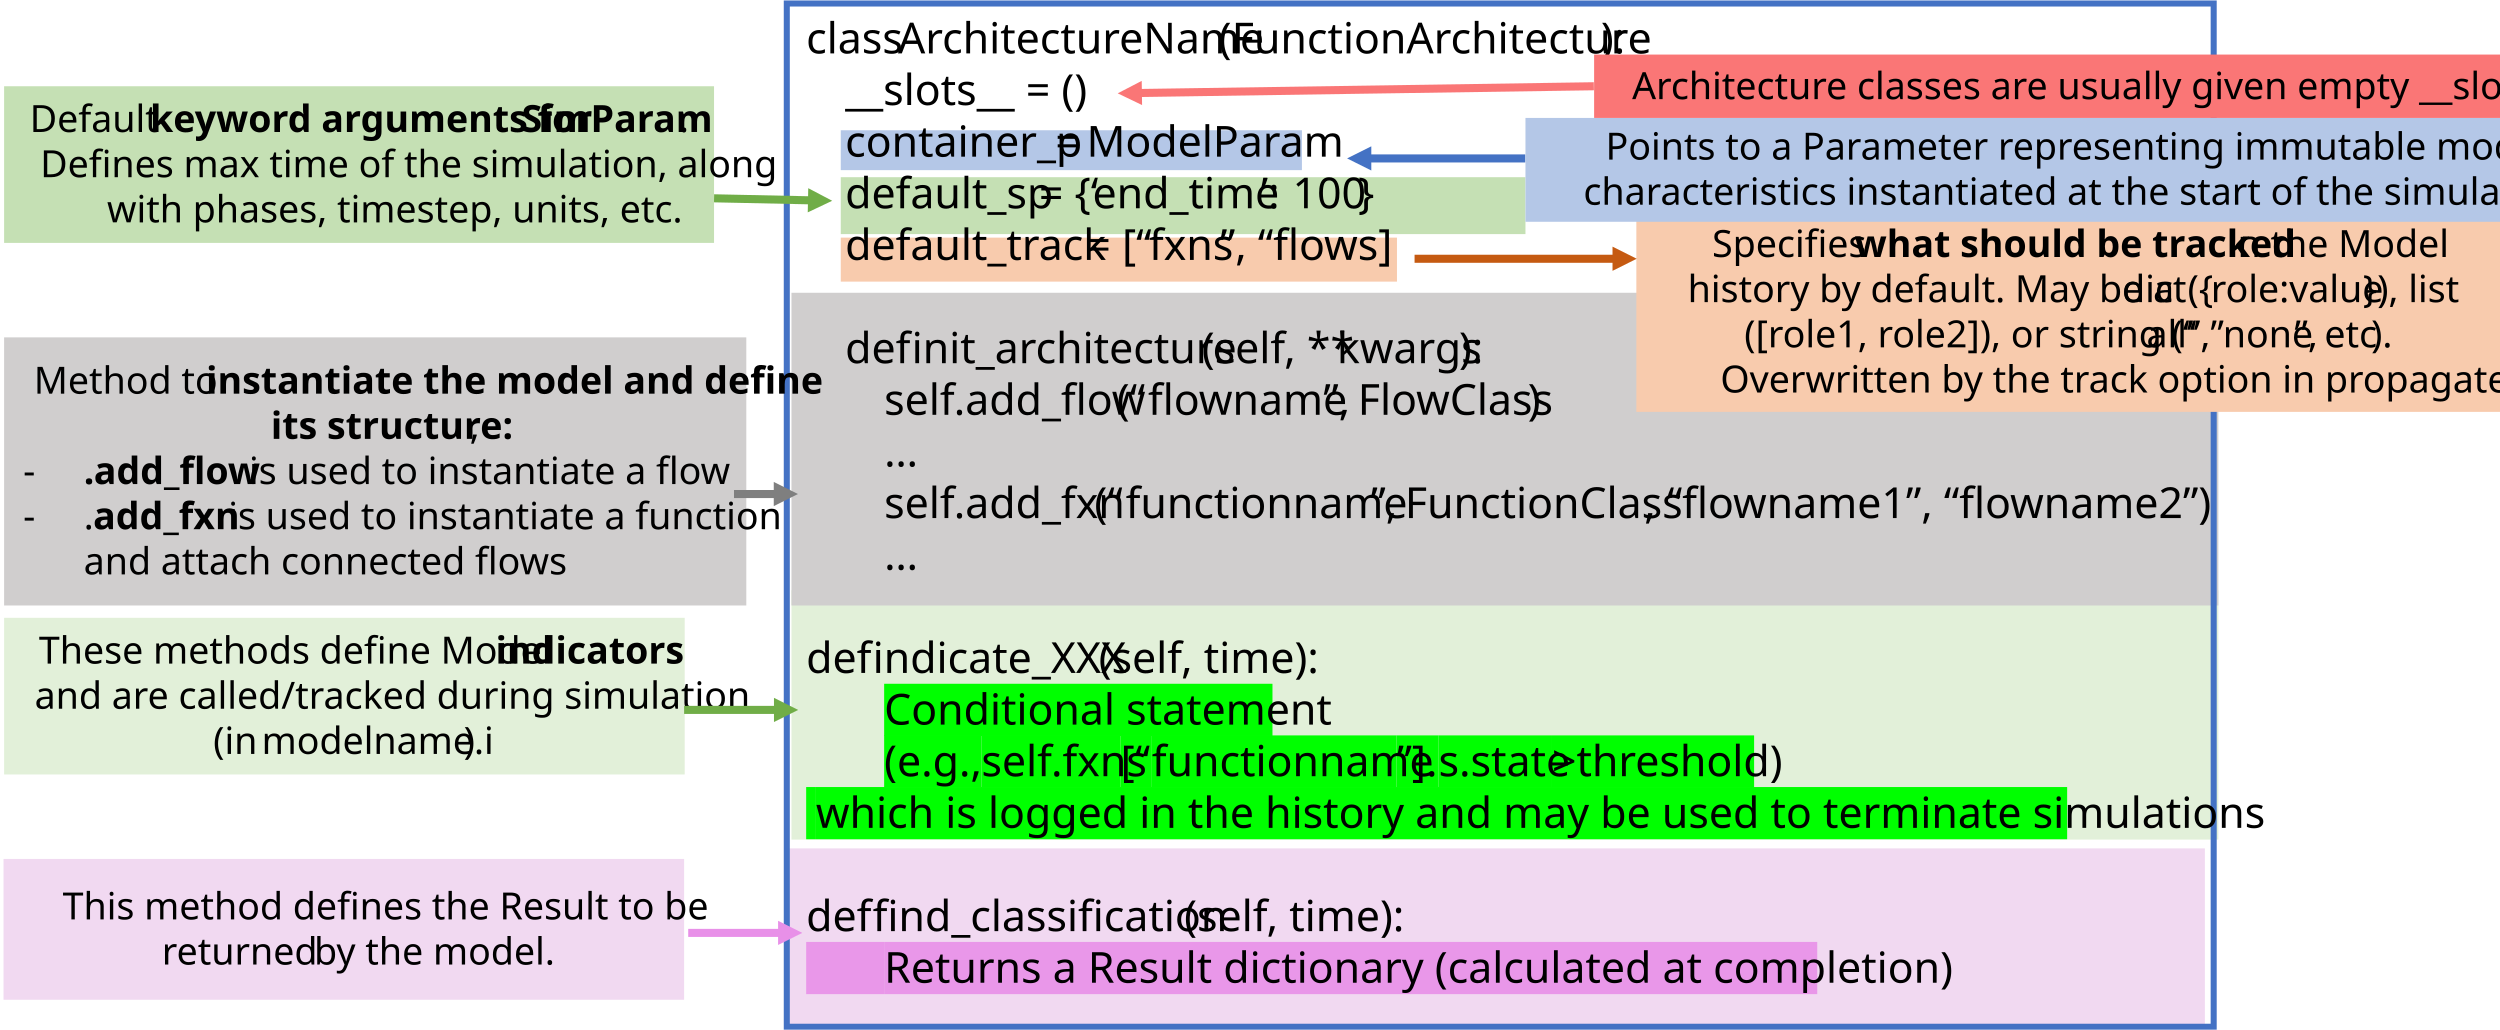
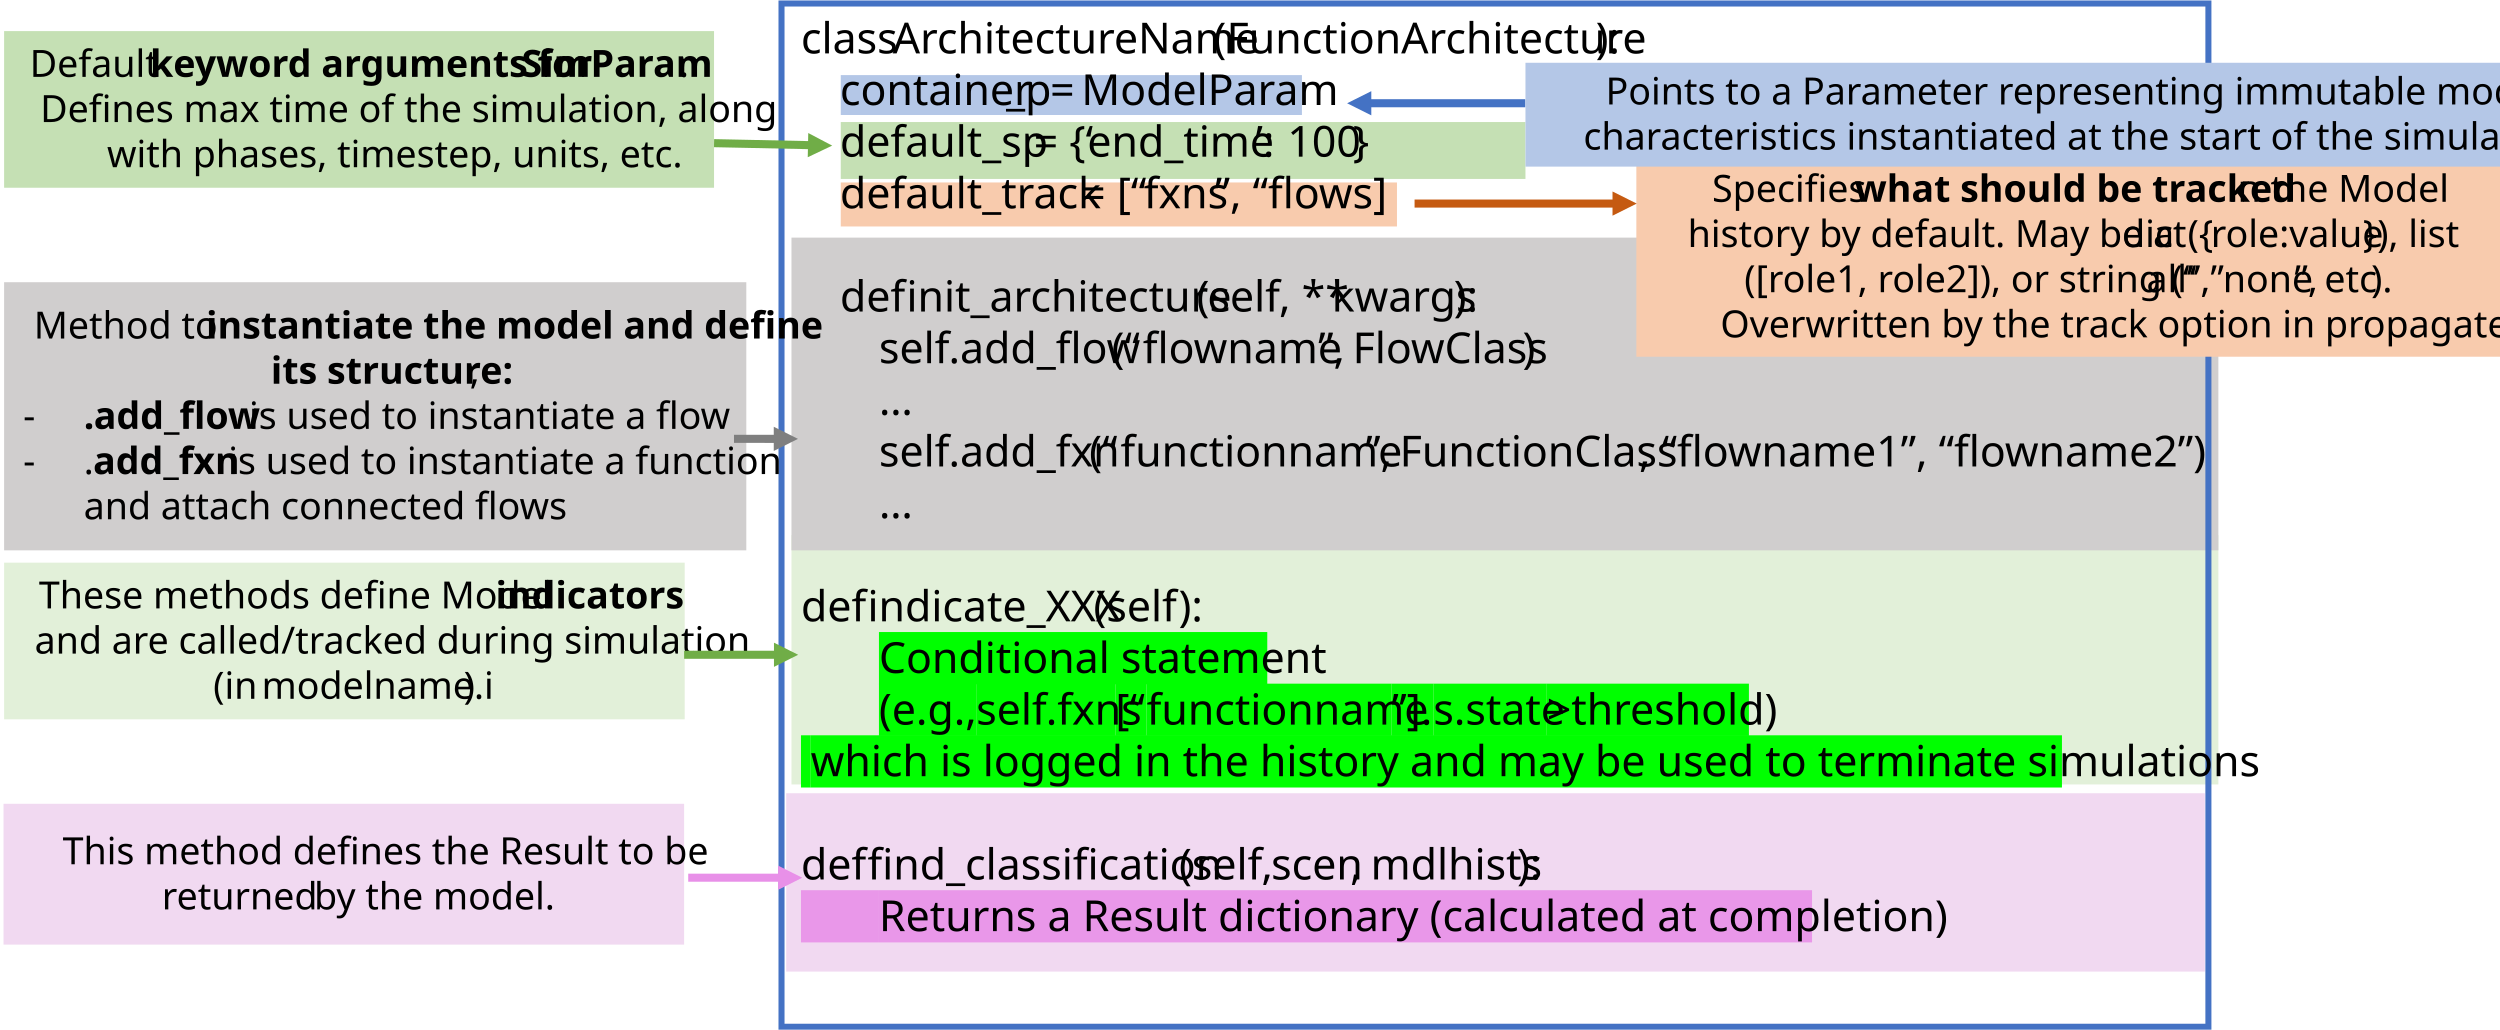
<svg xmlns="http://www.w3.org/2000/svg" width="4261" height="1755" xml:space="preserve" overflow="hidden">
-   <g transform="translate(-68 -232)">
+   <g transform="translate(-68 -326)">
    <rect x="1417" y="1238" width="2432" height="425" fill="#E2F0D9" />
    <rect x="1408" y="1678" width="2418" height="304" fill="#F1D9F1" />
    <rect x="1417" y="731" width="2432" height="533" fill="#D0CECE" />
    <rect x="1501" y="637" width="948" height="75" fill="#F8CBAD" />
    <rect x="1501" y="534" width="1167" height="97" fill="#C5E0B4" />
    <rect x="1501" y="454" width="786" height="68" fill="#B4C7E7" />
-     <rect x="1409" y="238" width="2432" height="1744" stroke="#4472C4" stroke-width="10.312" stroke-miterlimit="8" fill="none" />
-     <path d="M1574.95 1397.42 2236.8 1397.42 2236.8 1486.42 1574.95 1486.42Z" fill="#00FF00" fill-rule="evenodd" />
-     <path d="M1574.95 1485.42 1740.73 1485.42 1740.73 1574.42 1574.95 1574.42Z" fill="#00FF00" fill-rule="evenodd" />
-     <path d="M1740.73 1485.42 1977.89 1485.42 1977.89 1574.42 1740.73 1574.42Z" fill="#00FF00" fill-rule="evenodd" />
-     <path d="M1977.89 1485.42 2031.17 1485.42 2031.17 1574.42 1977.89 1574.42Z" fill="#00FF00" fill-rule="evenodd" />
-     <path d="M2031.17 1485.42 2448.26 1485.42 2448.26 1574.42 2031.17 1574.42Z" fill="#00FF00" fill-rule="evenodd" />
-     <path d="M2448.26 1485.42 2519.87 1485.42 2519.87 1574.42 2448.26 1574.42Z" fill="#00FF00" fill-rule="evenodd" />
-     <path d="M2519.87 1485.42 2713.2 1485.42 2713.2 1574.42 2519.87 1574.42Z" fill="#00FF00" fill-rule="evenodd" />
-     <path d="M2713.2 1485.42 3057.7 1485.42 3057.7 1574.42 2713.2 1574.42Z" fill="#00FF00" fill-rule="evenodd" />
-     <path d="M1442.03 1573.42 1458.65 1573.42 1458.65 1662.42 1442.03 1662.42Z" fill="#00FF00" fill-rule="evenodd" />
-     <path d="M1458.65 1573.42 3591.25 1573.42 3591.25 1662.42 1458.65 1662.42Z" fill="#00FF00" fill-rule="evenodd" />
-     <path d="M1442.03 1837.42 1574.95 1837.42 1574.95 1926.42 1442.03 1926.42Z" fill="#E997E9" fill-rule="evenodd" />
-     <path d="M1574.95 1837.42 3165.3 1837.42 3165.3 1926.42 1574.95 1926.42Z" fill="#E997E9" fill-rule="evenodd" />
-     <text font-family="Calibri,Calibri_MSFontService,sans-serif" font-weight="400" font-size="73" transform="matrix(1 0 0 1 1442.03 323)">class </text>
-     <text font-family="Calibri,Calibri_MSFontService,sans-serif" font-weight="400" font-size="73" transform="matrix(1 0 0 1 1598.44 323)">ArchitectureName</text>
-     <text font-family="Calibri,Calibri_MSFontService,sans-serif" font-weight="400" font-size="73" transform="matrix(1 0 0 1 2145.05 323)">(</text>
-     <text font-family="Calibri,Calibri_MSFontService,sans-serif" font-weight="400" font-size="73" transform="matrix(1 0 0 1 2167.39 323)">FunctionArchitecture</text>
-     <text font-family="Calibri,Calibri_MSFontService,sans-serif" font-weight="400" font-size="73" transform="matrix(1 0 0 1 2796.5 323)">):</text>
-     <text font-family="Calibri,Calibri_MSFontService,sans-serif" font-weight="400" font-size="73" transform="matrix(1 0 0 1 1508.49 411)">__slots__ = ()</text>
-     <text font-family="Calibri,Calibri_MSFontService,sans-serif" font-weight="400" font-size="73" transform="matrix(1 0 0 1 1508.49 499)">container_p</text>
-     <text font-family="Calibri,Calibri_MSFontService,sans-serif" font-weight="400" font-size="73" transform="matrix(1 0 0 1 1866.65 499)">= </text>
-     <text font-family="Calibri,Calibri_MSFontService,sans-serif" font-weight="400" font-size="73" transform="matrix(1 0 0 1 1919.94 499)">ModelParam</text>
-     <text font-family="Calibri,Calibri_MSFontService,sans-serif" font-weight="400" font-size="73" transform="matrix(1 0 0 1 1508.49 587)">default_sp</text>
-     <text font-family="Calibri,Calibri_MSFontService,sans-serif" font-weight="400" font-size="73" transform="matrix(1 0 0 1 1838.7 587)">= {‘</text>
-     <text font-family="Calibri,Calibri_MSFontService,sans-serif" font-weight="400" font-size="73" transform="matrix(1 0 0 1 1930.11 587)">end_time</text>
-     <text font-family="Calibri,Calibri_MSFontService,sans-serif" font-weight="400" font-size="73" transform="matrix(1 0 0 1 2216.57 587)">’:</text>
-     <text font-family="Calibri,Calibri_MSFontService,sans-serif" font-weight="400" font-size="73" transform="matrix(1 0 0 1 2271 587)">100</text>
-     <text font-family="Calibri,Calibri_MSFontService,sans-serif" font-weight="400" font-size="73" transform="matrix(1 0 0 1 2382.71 587)">}</text>
-     <text font-family="Calibri,Calibri_MSFontService,sans-serif" font-weight="400" font-size="73" transform="matrix(1 0 0 1 1508.49 675)">default_track</text>
-     <text font-family="Calibri,Calibri_MSFontService,sans-serif" font-weight="400" font-size="73" transform="matrix(1 0 0 1 1919.68 675)">= [“</text>
-     <text font-family="Calibri,Calibri_MSFontService,sans-serif" font-weight="400" font-size="73" transform="matrix(1 0 0 1 2026.25 675)">fxns</text>
-     <text font-family="Calibri,Calibri_MSFontService,sans-serif" font-weight="400" font-size="73" transform="matrix(1 0 0 1 2147.13 675)">”, “flows]</text>
-     <text font-family="Calibri,Calibri_MSFontService,sans-serif" font-weight="400" font-size="73" transform="matrix(1 0 0 1 1508.49 851)">def </text>
-     <text font-family="Calibri,Calibri_MSFontService,sans-serif" font-weight="400" font-size="73" transform="matrix(1 0 0 1 1621.86 851)">init_architecture</text>
-     <text font-family="Calibri,Calibri_MSFontService,sans-serif" font-weight="400" font-size="73" transform="matrix(1 0 0 1 2116.33 851)">(self, **</text>
-     <text font-family="Calibri,Calibri_MSFontService,sans-serif" font-weight="400" font-size="73" transform="matrix(1 0 0 1 2346.71 851)">kwargs</text>
-     <text font-family="Calibri,Calibri_MSFontService,sans-serif" font-weight="400" font-size="73" transform="matrix(1 0 0 1 2554.57 851)">):</text>
-     <text font-family="Calibri,Calibri_MSFontService,sans-serif" font-weight="400" font-size="73" transform="matrix(1 0 0 1 1574.95 939)">self.add_flow</text>
-     <text font-family="Calibri,Calibri_MSFontService,sans-serif" font-weight="400" font-size="73" transform="matrix(1 0 0 1 1971.38 939)">(“</text>
-     <text font-family="Calibri,Calibri_MSFontService,sans-serif" font-weight="400" font-size="73" transform="matrix(1 0 0 1 2024.66 939)">flowname</text>
-     <text font-family="Calibri,Calibri_MSFontService,sans-serif" font-weight="400" font-size="73" transform="matrix(1 0 0 1 2323.43 939)">”, </text>
-     <text font-family="Calibri,Calibri_MSFontService,sans-serif" font-weight="400" font-size="73" transform="matrix(1 0 0 1 2382.23 939)">FlowClass</text>
-     <text font-family="Calibri,Calibri_MSFontService,sans-serif" font-weight="400" font-size="73" transform="matrix(1 0 0 1 2671.83 939)">)</text>
-     <text font-family="Calibri,Calibri_MSFontService,sans-serif" font-weight="400" font-size="73" transform="matrix(1 0 0 1 1574.95 1027)">…</text>
-     <text font-family="Calibri,Calibri_MSFontService,sans-serif" font-weight="400" font-size="73" transform="matrix(1 0 0 1 1574.95 1115)">self.add_fxn</text>
-     <text font-family="Calibri,Calibri_MSFontService,sans-serif" font-weight="400" font-size="73" transform="matrix(1 0 0 1 1933.3 1115)">(“</text>
-     <text font-family="Calibri,Calibri_MSFontService,sans-serif" font-weight="400" font-size="73" transform="matrix(1 0 0 1 1986.58 1115)">functionname</text>
-     <text font-family="Calibri,Calibri_MSFontService,sans-serif" font-weight="400" font-size="73" transform="matrix(1 0 0 1 2403.66 1115)">”, </text>
-     <text font-family="Calibri,Calibri_MSFontService,sans-serif" font-weight="400" font-size="73" transform="matrix(1 0 0 1 2462.46 1115)">FunctionClass</text>
-     <text font-family="Calibri,Calibri_MSFontService,sans-serif" font-weight="400" font-size="73" transform="matrix(1 0 0 1 2870.38 1115)">, “flowname1”, “flowname2”)</text>
-     <text font-family="Calibri,Calibri_MSFontService,sans-serif" font-weight="400" font-size="73" transform="matrix(1 0 0 1 1574.95 1203)">…</text>
-     <text font-family="Calibri,Calibri_MSFontService,sans-serif" font-weight="400" font-size="73" transform="matrix(1 0 0 1 1442.03 1379)">def </text>
-     <text font-family="Calibri,Calibri_MSFontService,sans-serif" font-weight="400" font-size="73" transform="matrix(1 0 0 1 1555.4 1379)">indicate_XXX</text>
-     <text font-family="Calibri,Calibri_MSFontService,sans-serif" font-weight="400" font-size="73" transform="matrix(1 0 0 1 1940.61 1379)">(self, time):</text>
-     <text font-family="Calibri,Calibri_MSFontService,sans-serif" font-weight="400" font-size="73" transform="matrix(1 0 0 1 1574.95 1467)">Conditional statement</text>
-     <text font-family="Calibri,Calibri_MSFontService,sans-serif" font-weight="400" font-size="73" transform="matrix(1 0 0 1 1574.95 1555)">(e.g., </text>
-     <text font-family="Calibri,Calibri_MSFontService,sans-serif" font-weight="400" font-size="73" transform="matrix(1 0 0 1 1740.73 1555)">self.fxns</text>
-     <text font-family="Calibri,Calibri_MSFontService,sans-serif" font-weight="400" font-size="73" transform="matrix(1 0 0 1 1977.89 1555)">[“</text>
-     <text font-family="Calibri,Calibri_MSFontService,sans-serif" font-weight="400" font-size="73" transform="matrix(1 0 0 1 2031.17 1555)">functionname</text>
-     <text font-family="Calibri,Calibri_MSFontService,sans-serif" font-weight="400" font-size="73" transform="matrix(1 0 0 1 2448.26 1555)">”].</text>
-     <text font-family="Calibri,Calibri_MSFontService,sans-serif" font-weight="400" font-size="73" transform="matrix(1 0 0 1 2519.87 1555)">s.state</text>
-     <text font-family="Calibri,Calibri_MSFontService,sans-serif" font-weight="400" font-size="73" transform="matrix(1 0 0 1 2713.2 1555)">&gt;threshold)</text>
-     <text font-family="Calibri,Calibri_MSFontService,sans-serif" font-weight="400" font-size="73" transform="matrix(1 0 0 1 1442.03 1643)"> </text>
-     <text font-family="Calibri,Calibri_MSFontService,sans-serif" font-weight="400" font-size="73" transform="matrix(1 0 0 1 1458.65 1643)">which is logged in the history and may be used to terminate simulations</text>
-     <text font-family="Calibri,Calibri_MSFontService,sans-serif" font-weight="400" font-size="73" transform="matrix(1 0 0 1 1442.03 1819)">def </text>
-     <text font-family="Calibri,Calibri_MSFontService,sans-serif" font-weight="400" font-size="73" transform="matrix(1 0 0 1 1555.4 1819)">find_classification</text>
-     <text font-family="Calibri,Calibri_MSFontService,sans-serif" font-weight="400" font-size="73" transform="matrix(1 0 0 1 2086.33 1819)">(self, time):</text>
-     <text font-family="Calibri,Calibri_MSFontService,sans-serif" font-weight="400" font-size="73" transform="matrix(1 0 0 1 1442.03 1907)">        </text>
-     <text font-family="Calibri,Calibri_MSFontService,sans-serif" font-weight="400" font-size="73" transform="matrix(1 0 0 1 1574.95 1907)">Returns a Result dictionary (calculated at completion)</text>
+     <rect x="1400" y="332" width="2432" height="1744" stroke="#4472C4" stroke-width="10.312" stroke-miterlimit="8" fill="none" />
+     <path d="M1566.08 1403.24 2227.94 1403.24 2227.94 1492.24 1566.08 1492.24Z" fill="#00FF00" fill-rule="evenodd" />
+     <path d="M1566.08 1491.24 1731.86 1491.24 1731.86 1580.24 1566.08 1580.24Z" fill="#00FF00" fill-rule="evenodd" />
+     <path d="M1731.86 1491.24 1969.03 1491.24 1969.03 1580.24 1731.86 1580.24Z" fill="#00FF00" fill-rule="evenodd" />
+     <path d="M1969.03 1491.24 2022.31 1491.24 2022.31 1580.24 1969.03 1580.24Z" fill="#00FF00" fill-rule="evenodd" />
+     <path d="M2022.31 1491.24 2439.39 1491.24 2439.39 1580.24 2022.31 1580.24Z" fill="#00FF00" fill-rule="evenodd" />
+     <path d="M2439.39 1491.24 2511.01 1491.24 2511.01 1580.24 2439.39 1580.24Z" fill="#00FF00" fill-rule="evenodd" />
+     <path d="M2511.01 1491.24 2704.33 1491.24 2704.33 1580.24 2511.01 1580.24Z" fill="#00FF00" fill-rule="evenodd" />
+     <path d="M2704.33 1491.24 3048.84 1491.24 3048.84 1580.24 2704.33 1580.24Z" fill="#00FF00" fill-rule="evenodd" />
+     <path d="M1433.17 1579.24 1449.78 1579.24 1449.78 1668.24 1433.17 1668.24Z" fill="#00FF00" fill-rule="evenodd" />
+     <path d="M1449.78 1579.24 3582.38 1579.24 3582.38 1668.24 1449.78 1668.24Z" fill="#00FF00" fill-rule="evenodd" />
+     <path d="M1433.17 1843.24 1566.08 1843.24 1566.08 1932.24 1433.17 1932.24Z" fill="#E997E9" fill-rule="evenodd" />
+     <path d="M1566.08 1843.24 3156.43 1843.24 3156.43 1932.24 1566.08 1932.24Z" fill="#E997E9" fill-rule="evenodd" />
+     <text font-family="Calibri,Calibri_MSFontService,sans-serif" font-weight="400" font-size="73" transform="matrix(1 0 0 1 1433.17 417)">class </text>
+     <text font-family="Calibri,Calibri_MSFontService,sans-serif" font-weight="400" font-size="73" transform="matrix(1 0 0 1 1589.57 417)">ArchitectureName</text>
+     <text font-family="Calibri,Calibri_MSFontService,sans-serif" font-weight="400" font-size="73" transform="matrix(1 0 0 1 2136.18 417)">(</text>
+     <text font-family="Calibri,Calibri_MSFontService,sans-serif" font-weight="400" font-size="73" transform="matrix(1 0 0 1 2158.53 417)">FunctionArchitecture</text>
+     <text font-family="Calibri,Calibri_MSFontService,sans-serif" font-weight="400" font-size="73" transform="matrix(1 0 0 1 2787.63 417)">):</text>
+     <text font-family="Calibri,Calibri_MSFontService,sans-serif" font-weight="400" font-size="73" transform="matrix(1 0 0 1 1499.63 505)">container</text>
+     <text font-family="Calibri,Calibri_MSFontService,sans-serif" font-weight="400" font-size="73" transform="matrix(1 0 0 1 1782.74 505)">_p</text>
+     <text font-family="Calibri,Calibri_MSFontService,sans-serif" font-weight="400" font-size="73" transform="matrix(1 0 0 1 1857.79 505)">= </text>
+     <text font-family="Calibri,Calibri_MSFontService,sans-serif" font-weight="400" font-size="73" transform="matrix(1 0 0 1 1911.07 505)">ModelParam</text>
+     <text font-family="Calibri,Calibri_MSFontService,sans-serif" font-weight="400" font-size="73" transform="matrix(1 0 0 1 1499.63 593)">default_sp</text>
+     <text font-family="Calibri,Calibri_MSFontService,sans-serif" font-weight="400" font-size="73" transform="matrix(1 0 0 1 1829.83 593)">= {‘</text>
+     <text font-family="Calibri,Calibri_MSFontService,sans-serif" font-weight="400" font-size="73" transform="matrix(1 0 0 1 1921.25 593)">end_time</text>
+     <text font-family="Calibri,Calibri_MSFontService,sans-serif" font-weight="400" font-size="73" transform="matrix(1 0 0 1 2207.7 593)">’:</text>
+     <text font-family="Calibri,Calibri_MSFontService,sans-serif" font-weight="400" font-size="73" transform="matrix(1 0 0 1 2262.13 593)">100</text>
+     <text font-family="Calibri,Calibri_MSFontService,sans-serif" font-weight="400" font-size="73" transform="matrix(1 0 0 1 2373.85 593)">}</text>
+     <text font-family="Calibri,Calibri_MSFontService,sans-serif" font-weight="400" font-size="73" transform="matrix(1 0 0 1 1499.63 681)">default_track</text>
+     <text font-family="Calibri,Calibri_MSFontService,sans-serif" font-weight="400" font-size="73" transform="matrix(1 0 0 1 1910.82 681)">= [“</text>
+     <text font-family="Calibri,Calibri_MSFontService,sans-serif" font-weight="400" font-size="73" transform="matrix(1 0 0 1 2017.38 681)">fxns</text>
+     <text font-family="Calibri,Calibri_MSFontService,sans-serif" font-weight="400" font-size="73" transform="matrix(1 0 0 1 2138.27 681)">”, “flows]</text>
+     <text font-family="Calibri,Calibri_MSFontService,sans-serif" font-weight="400" font-size="73" transform="matrix(1 0 0 1 1499.63 857)">def </text>
+     <text font-family="Calibri,Calibri_MSFontService,sans-serif" font-weight="400" font-size="73" transform="matrix(1 0 0 1 1612.99 857)">init_architecture</text>
+     <text font-family="Calibri,Calibri_MSFontService,sans-serif" font-weight="400" font-size="73" transform="matrix(1 0 0 1 2107.47 857)">(self, **</text>
+     <text font-family="Calibri,Calibri_MSFontService,sans-serif" font-weight="400" font-size="73" transform="matrix(1 0 0 1 2337.85 857)">kwargs</text>
+     <text font-family="Calibri,Calibri_MSFontService,sans-serif" font-weight="400" font-size="73" transform="matrix(1 0 0 1 2545.7 857)">):</text>
+     <text font-family="Calibri,Calibri_MSFontService,sans-serif" font-weight="400" font-size="73" transform="matrix(1 0 0 1 1566.08 945)">self.add_flow</text>
+     <text font-family="Calibri,Calibri_MSFontService,sans-serif" font-weight="400" font-size="73" transform="matrix(1 0 0 1 1962.52 945)">(“</text>
+     <text font-family="Calibri,Calibri_MSFontService,sans-serif" font-weight="400" font-size="73" transform="matrix(1 0 0 1 2015.8 945)">flowname</text>
+     <text font-family="Calibri,Calibri_MSFontService,sans-serif" font-weight="400" font-size="73" transform="matrix(1 0 0 1 2314.57 945)">”, </text>
+     <text font-family="Calibri,Calibri_MSFontService,sans-serif" font-weight="400" font-size="73" transform="matrix(1 0 0 1 2373.37 945)">FlowClass</text>
+     <text font-family="Calibri,Calibri_MSFontService,sans-serif" font-weight="400" font-size="73" transform="matrix(1 0 0 1 2662.97 945)">)</text>
+     <text font-family="Calibri,Calibri_MSFontService,sans-serif" font-weight="400" font-size="73" transform="matrix(1 0 0 1 1566.08 1033)">…</text>
+     <text font-family="Calibri,Calibri_MSFontService,sans-serif" font-weight="400" font-size="73" transform="matrix(1 0 0 1 1566.08 1121)">self.add_fxn</text>
+     <text font-family="Calibri,Calibri_MSFontService,sans-serif" font-weight="400" font-size="73" transform="matrix(1 0 0 1 1924.43 1121)">(“</text>
+     <text font-family="Calibri,Calibri_MSFontService,sans-serif" font-weight="400" font-size="73" transform="matrix(1 0 0 1 1977.71 1121)">functionname</text>
+     <text font-family="Calibri,Calibri_MSFontService,sans-serif" font-weight="400" font-size="73" transform="matrix(1 0 0 1 2394.8 1121)">”, </text>
+     <text font-family="Calibri,Calibri_MSFontService,sans-serif" font-weight="400" font-size="73" transform="matrix(1 0 0 1 2453.6 1121)">FunctionClass</text>
+     <text font-family="Calibri,Calibri_MSFontService,sans-serif" font-weight="400" font-size="73" transform="matrix(1 0 0 1 2861.52 1121)">, “flowname1”, “flowname2”)</text>
+     <text font-family="Calibri,Calibri_MSFontService,sans-serif" font-weight="400" font-size="73" transform="matrix(1 0 0 1 1566.08 1209)">…</text>
+     <text font-family="Calibri,Calibri_MSFontService,sans-serif" font-weight="400" font-size="73" transform="matrix(1 0 0 1 1433.17 1385)">def </text>
+     <text font-family="Calibri,Calibri_MSFontService,sans-serif" font-weight="400" font-size="73" transform="matrix(1 0 0 1 1546.54 1385)">indicate_XXX</text>
+     <text font-family="Calibri,Calibri_MSFontService,sans-serif" font-weight="400" font-size="73" transform="matrix(1 0 0 1 1931.74 1385)">(self):</text>
+     <text font-family="Calibri,Calibri_MSFontService,sans-serif" font-weight="400" font-size="73" transform="matrix(1 0 0 1 1566.08 1473)">Conditional statement</text>
+     <text font-family="Calibri,Calibri_MSFontService,sans-serif" font-weight="400" font-size="73" transform="matrix(1 0 0 1 1566.08 1561)">(e.g., </text>
+     <text font-family="Calibri,Calibri_MSFontService,sans-serif" font-weight="400" font-size="73" transform="matrix(1 0 0 1 1731.86 1561)">self.fxns</text>
+     <text font-family="Calibri,Calibri_MSFontService,sans-serif" font-weight="400" font-size="73" transform="matrix(1 0 0 1 1969.03 1561)">[“</text>
+     <text font-family="Calibri,Calibri_MSFontService,sans-serif" font-weight="400" font-size="73" transform="matrix(1 0 0 1 2022.31 1561)">functionname</text>
+     <text font-family="Calibri,Calibri_MSFontService,sans-serif" font-weight="400" font-size="73" transform="matrix(1 0 0 1 2439.39 1561)">”].</text>
+     <text font-family="Calibri,Calibri_MSFontService,sans-serif" font-weight="400" font-size="73" transform="matrix(1 0 0 1 2511.01 1561)">s.state</text>
+     <text font-family="Calibri,Calibri_MSFontService,sans-serif" font-weight="400" font-size="73" transform="matrix(1 0 0 1 2704.33 1561)">&gt;threshold)</text>
+     <text font-family="Calibri,Calibri_MSFontService,sans-serif" font-weight="400" font-size="73" transform="matrix(1 0 0 1 1433.17 1649)"> </text>
+     <text font-family="Calibri,Calibri_MSFontService,sans-serif" font-weight="400" font-size="73" transform="matrix(1 0 0 1 1449.78 1649)">which is logged in the history and may be used to terminate simulations</text>
+     <text font-family="Calibri,Calibri_MSFontService,sans-serif" font-weight="400" font-size="73" transform="matrix(1 0 0 1 1433.17 1825)">def </text>
+     <text font-family="Calibri,Calibri_MSFontService,sans-serif" font-weight="400" font-size="73" transform="matrix(1 0 0 1 1546.54 1825)">find_classification</text>
+     <text font-family="Calibri,Calibri_MSFontService,sans-serif" font-weight="400" font-size="73" transform="matrix(1 0 0 1 2077.47 1825)">(self, </text>
+     <text font-family="Calibri,Calibri_MSFontService,sans-serif" font-weight="400" font-size="73" transform="matrix(1 0 0 1 2234.52 1825)">scen</text>
+     <text font-family="Calibri,Calibri_MSFontService,sans-serif" font-weight="400" font-size="73" transform="matrix(1 0 0 1 2369.15 1825)">, </text>
+     <text font-family="Calibri,Calibri_MSFontService,sans-serif" font-weight="400" font-size="73" transform="matrix(1 0 0 1 2404.1 1825)">mdlhists</text>
+     <text font-family="Calibri,Calibri_MSFontService,sans-serif" font-weight="400" font-size="73" transform="matrix(1 0 0 1 2653.64 1825)">):</text>
+     <text font-family="Calibri,Calibri_MSFontService,sans-serif" font-weight="400" font-size="73" transform="matrix(1 0 0 1 1433.17 1913)">        </text>
+     <text font-family="Calibri,Calibri_MSFontService,sans-serif" font-weight="400" font-size="73" transform="matrix(1 0 0 1 1566.08 1913)">Returns a Result dictionary (calculated at completion)</text>
    <rect x="2857" y="594" width="1472" height="340" fill="#F8CBAD" />
    <text font-family="Calibri,Calibri_MSFontService,sans-serif" font-weight="400" font-size="64" transform="matrix(1 0 0 1 2986.07 670)">Specifies </text>
    <text font-family="Calibri,Calibri_MSFontService,sans-serif" font-weight="700" font-size="64" transform="matrix(1 0 0 1 3228.99 670)">what should be tracked</text>
    <text font-family="Calibri,Calibri_MSFontService,sans-serif" font-weight="400" font-size="64" transform="matrix(1 0 0 1 3865.16 670)">in the Model </text>
    <text font-family="Calibri,Calibri_MSFontService,sans-serif" font-weight="400" font-size="64" transform="matrix(1 0 0 1 2944.43 747)">history by default. May be a </text>
    <text font-family="Calibri,Calibri_MSFontService,sans-serif" font-weight="400" font-size="64" transform="matrix(1 0 0 1 3684.87 747)">dict</text>
    <text font-family="Calibri,Calibri_MSFontService,sans-serif" font-weight="400" font-size="64" transform="matrix(1 0 0 1 3796.59 747)">({</text>
    <text font-family="Calibri,Calibri_MSFontService,sans-serif" font-weight="400" font-size="64" transform="matrix(1 0 0 1 3836.12 747)">role:value</text>
    <text font-family="Calibri,Calibri_MSFontService,sans-serif" font-weight="400" font-size="64" transform="matrix(1 0 0 1 4095.4 747)">}), list </text>
    <text font-family="Calibri,Calibri_MSFontService,sans-serif" font-weight="400" font-size="64" transform="matrix(1 0 0 1 3040.98 824)">([role1, role2]), or string (“</text>
    <text font-family="Calibri,Calibri_MSFontService,sans-serif" font-weight="400" font-size="64" transform="matrix(1 0 0 1 3726.44 824)">all”,”none</text>
    <text font-family="Calibri,Calibri_MSFontService,sans-serif" font-weight="400" font-size="64" transform="matrix(1 0 0 1 3978.55 824)">”, </text>
    <text font-family="Calibri,Calibri_MSFontService,sans-serif" font-weight="400" font-size="64" transform="matrix(1 0 0 1 4029.63 824)">etc</text>
    <text font-family="Calibri,Calibri_MSFontService,sans-serif" font-weight="400" font-size="64" transform="matrix(1 0 0 1 4109.29 824)">). </text>
    <text font-family="Calibri,Calibri_MSFontService,sans-serif" font-weight="400" font-size="64" transform="matrix(1 0 0 1 3000.14 901)">Overwritten by the track option in propagate. </text>
    <rect x="2668" y="433" width="1661" height="177" fill="#B4C7E7" />
    <text font-family="Calibri,Calibri_MSFontService,sans-serif" font-weight="400" font-size="64" transform="matrix(1 0 0 1 2804.57 504)">Points to a Parameter representing immutable model </text>
    <text font-family="Calibri,Calibri_MSFontService,sans-serif" font-weight="400" font-size="64" transform="matrix(1 0 0 1 2766.78 581)">characteristics instantiated at the start of the simulation</text>
    <rect x="75" y="807" width="1265" height="457" fill="#D0CECE" />
    <text font-family="Calibri,Calibri_MSFontService,sans-serif" font-weight="400" font-size="64" transform="matrix(1 0 0 1 125.638 903)">Method to </text>
    <text font-family="Calibri,Calibri_MSFontService,sans-serif" font-weight="700" font-size="64" transform="matrix(1 0 0 1 419.155 903)">instantiate the model and define </text>
    <text font-family="Calibri,Calibri_MSFontService,sans-serif" font-weight="700" font-size="64" transform="matrix(1 0 0 1 529.59 980)">its structure:</text>
    <text font-family="Calibri,Calibri_MSFontService,sans-serif" font-weight="400" font-size="64" transform="matrix(1 0 0 1 868.482 980)">,</text>
    <text font-family="Calibri,Calibri_MSFontService,sans-serif" font-weight="400" font-size="64" transform="matrix(1 0 0 1 107.511 1057)">-</text>
    <text font-family="Calibri,Calibri_MSFontService,sans-serif" font-weight="700" font-size="64" transform="matrix(1 0 0 1 210.636 1057)">.</text>
    <text font-family="Calibri,Calibri_MSFontService,sans-serif" font-weight="700" font-size="64" transform="matrix(1 0 0 1 227.823 1057)">add_flow</text>
    <text font-family="Calibri,Calibri_MSFontService,sans-serif" font-weight="400" font-size="64" transform="matrix(1 0 0 1 492.396 1057)">is used to instantiate a flow</text>
    <text font-family="Calibri,Calibri_MSFontService,sans-serif" font-weight="400" font-size="64" transform="matrix(1 0 0 1 107.511 1134)">-</text>
    <text font-family="Calibri,Calibri_MSFontService,sans-serif" font-weight="400" font-size="64" transform="matrix(1 0 0 1 210.636 1134)">.</text>
    <text font-family="Calibri,Calibri_MSFontService,sans-serif" font-weight="700" font-size="64" transform="matrix(1 0 0 1 226.678 1134)">add_fxn</text>
    <text font-family="Calibri,Calibri_MSFontService,sans-serif" font-weight="400" font-size="64" transform="matrix(1 0 0 1 456.99 1134)">is used to instantiate a function </text>
    <text font-family="Calibri,Calibri_MSFontService,sans-serif" font-weight="400" font-size="64" transform="matrix(1 0 0 1 210.636 1211)">and attach connected flows</text>
    <path d="M8.17352e-06-6.875 269.183-6.875 269.183 6.875-8.17352e-06 6.875ZM262.308-20.625 303.558 0 262.308 20.625Z" fill="#4472C4" transform="matrix(-1 0 0 1 2667.56 502)" />
    <path d="M2479 666.125 2823.25 666.125 2823.25 679.875 2479 679.875ZM2816.37 652.375 2857.62 673 2816.37 693.625Z" fill="#C55A11" />
    <path d="M1285.14 563.126 1452.17 566.614 1451.88 580.361 1284.86 576.873ZM1445.58 552.724 1486.39 574.205 1444.72 593.965Z" fill="#70AD47" />
    <path d="M1319 1067.12 1393.67 1067.13 1393.67 1080.88 1319 1080.87ZM1386.79 1053.38 1428.04 1074 1386.79 1094.63Z" fill="#7F7F7F" />
    <rect x="75" y="1285" width="1160" height="267" fill="#E2F0D9" />
    <text font-family="Calibri,Calibri_MSFontService,sans-serif" font-weight="400" font-size="64" transform="matrix(1 0 0 1 134.278 1363)">These methods define Model </text>
    <text font-family="Calibri,Calibri_MSFontService,sans-serif" font-weight="700" font-size="64" transform="matrix(1 0 0 1 912.528 1363)">indicators</text>
    <text font-family="Calibri,Calibri_MSFontService,sans-serif" font-weight="400" font-size="64" transform="matrix(1 0 0 1 126.991 1440)">and are called/tracked during simulation </text>
    <text font-family="Calibri,Calibri_MSFontService,sans-serif" font-weight="400" font-size="64" transform="matrix(1 0 0 1 431.416 1517)">(in </text>
    <text font-family="Calibri,Calibri_MSFontService,sans-serif" font-weight="400" font-size="64" transform="matrix(1 0 0 1 513.916 1517)">modelname.i</text>
    <text font-family="Calibri,Calibri_MSFontService,sans-serif" font-weight="400" font-size="64" transform="matrix(1 0 0 1 858.239 1517)">)</text>
    <rect x="75" y="379" width="1210" height="267" fill="#C5E0B4" />
    <text font-family="Calibri,Calibri_MSFontService,sans-serif" font-weight="400" font-size="64" transform="matrix(1 0 0 1 118.675 457)">Default </text>
    <text font-family="Calibri,Calibri_MSFontService,sans-serif" font-weight="700" font-size="64" transform="matrix(1 0 0 1 323.665 457)">keyword arguments for </text>
    <text font-family="Calibri,Calibri_MSFontService,sans-serif" font-weight="700" font-size="64" transform="matrix(1 0 0 1 956.852 457)">SimParam</text>
    <text font-family="Calibri,Calibri_MSFontService,sans-serif" font-weight="400" font-size="64" transform="matrix(1 0 0 1 1225.16 457)">. </text>
    <text font-family="Calibri,Calibri_MSFontService,sans-serif" font-weight="400" font-size="64" transform="matrix(1 0 0 1 136.55 534)">Defines max time of the simulation, along </text>
    <text font-family="Calibri,Calibri_MSFontService,sans-serif" font-weight="400" font-size="64" transform="matrix(1 0 0 1 250.377 611)">with phases, timestep, units, etc.</text>
    <path d="M1234 1435.12 1394.04 1435.13 1394.04 1448.88 1234 1448.88ZM1387.16 1421.38 1428.41 1442 1387.16 1462.63Z" fill="#70AD47" />
    <rect x="74" y="1696" width="1160" height="240" fill="#F1D9F1" />
    <text font-family="Calibri,Calibri_MSFontService,sans-serif" font-weight="400" font-size="64" transform="matrix(1 0 0 1 174.781 1799)">This method defines the Result to be </text>
    <text font-family="Calibri,Calibri_MSFontService,sans-serif" font-weight="400" font-size="64" transform="matrix(1 0 0 1 343.791 1876)">returned </text>
    <text font-family="Calibri,Calibri_MSFontService,sans-serif" font-weight="400" font-size="64" transform="matrix(1 0 0 1 603.277 1876)">by the model.</text>
    <path d="M1241 1815.12 1401.04 1815.13 1401.04 1828.88 1241 1828.87ZM1394.16 1801.38 1435.41 1822 1394.16 1842.63Z" fill="#E890E8" />
-     <rect x="2785" y="325" width="1544" height="108" fill="#FA7676" />
-     <text font-family="Calibri,Calibri_MSFontService,sans-serif" font-weight="400" font-size="64" transform="matrix(1 0 0 1 2849.77 401)">Architecture classes are usually given empty __slots__</text>
-     <path d="M0.102-6.874 777.261 4.687 777.057 18.435-0.102 6.874ZM770.592-9.164 811.53 12.072 769.978 32.081Z" fill="#FA7676" transform="matrix(-1 0 0 1 2784.53 379)" />
  </g>
</svg>
